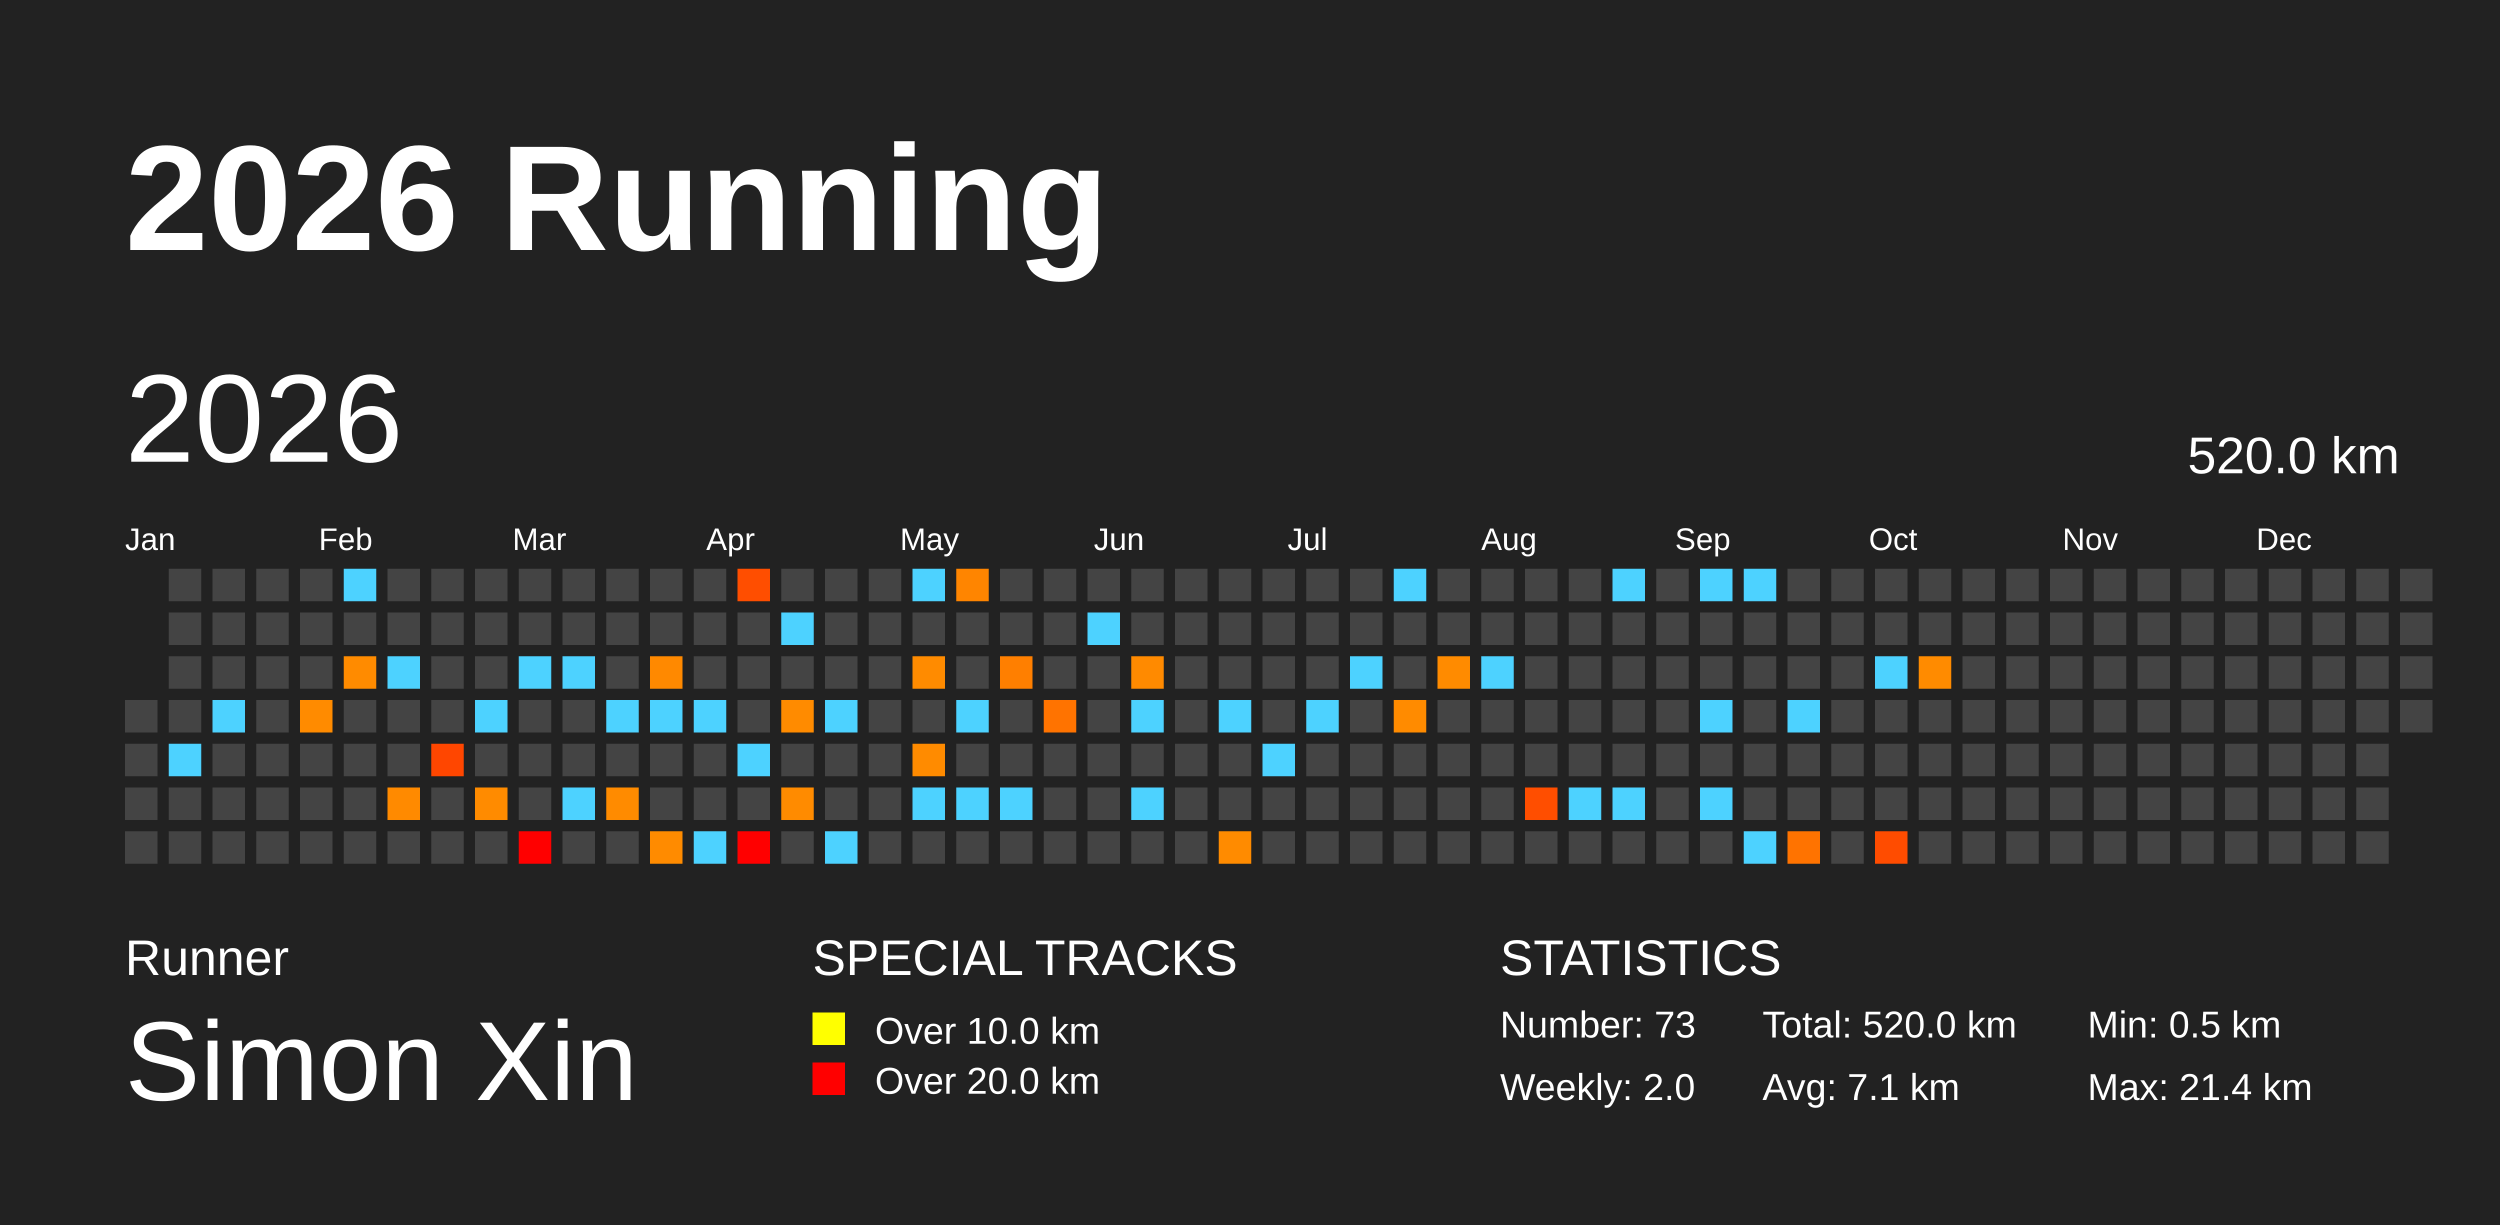
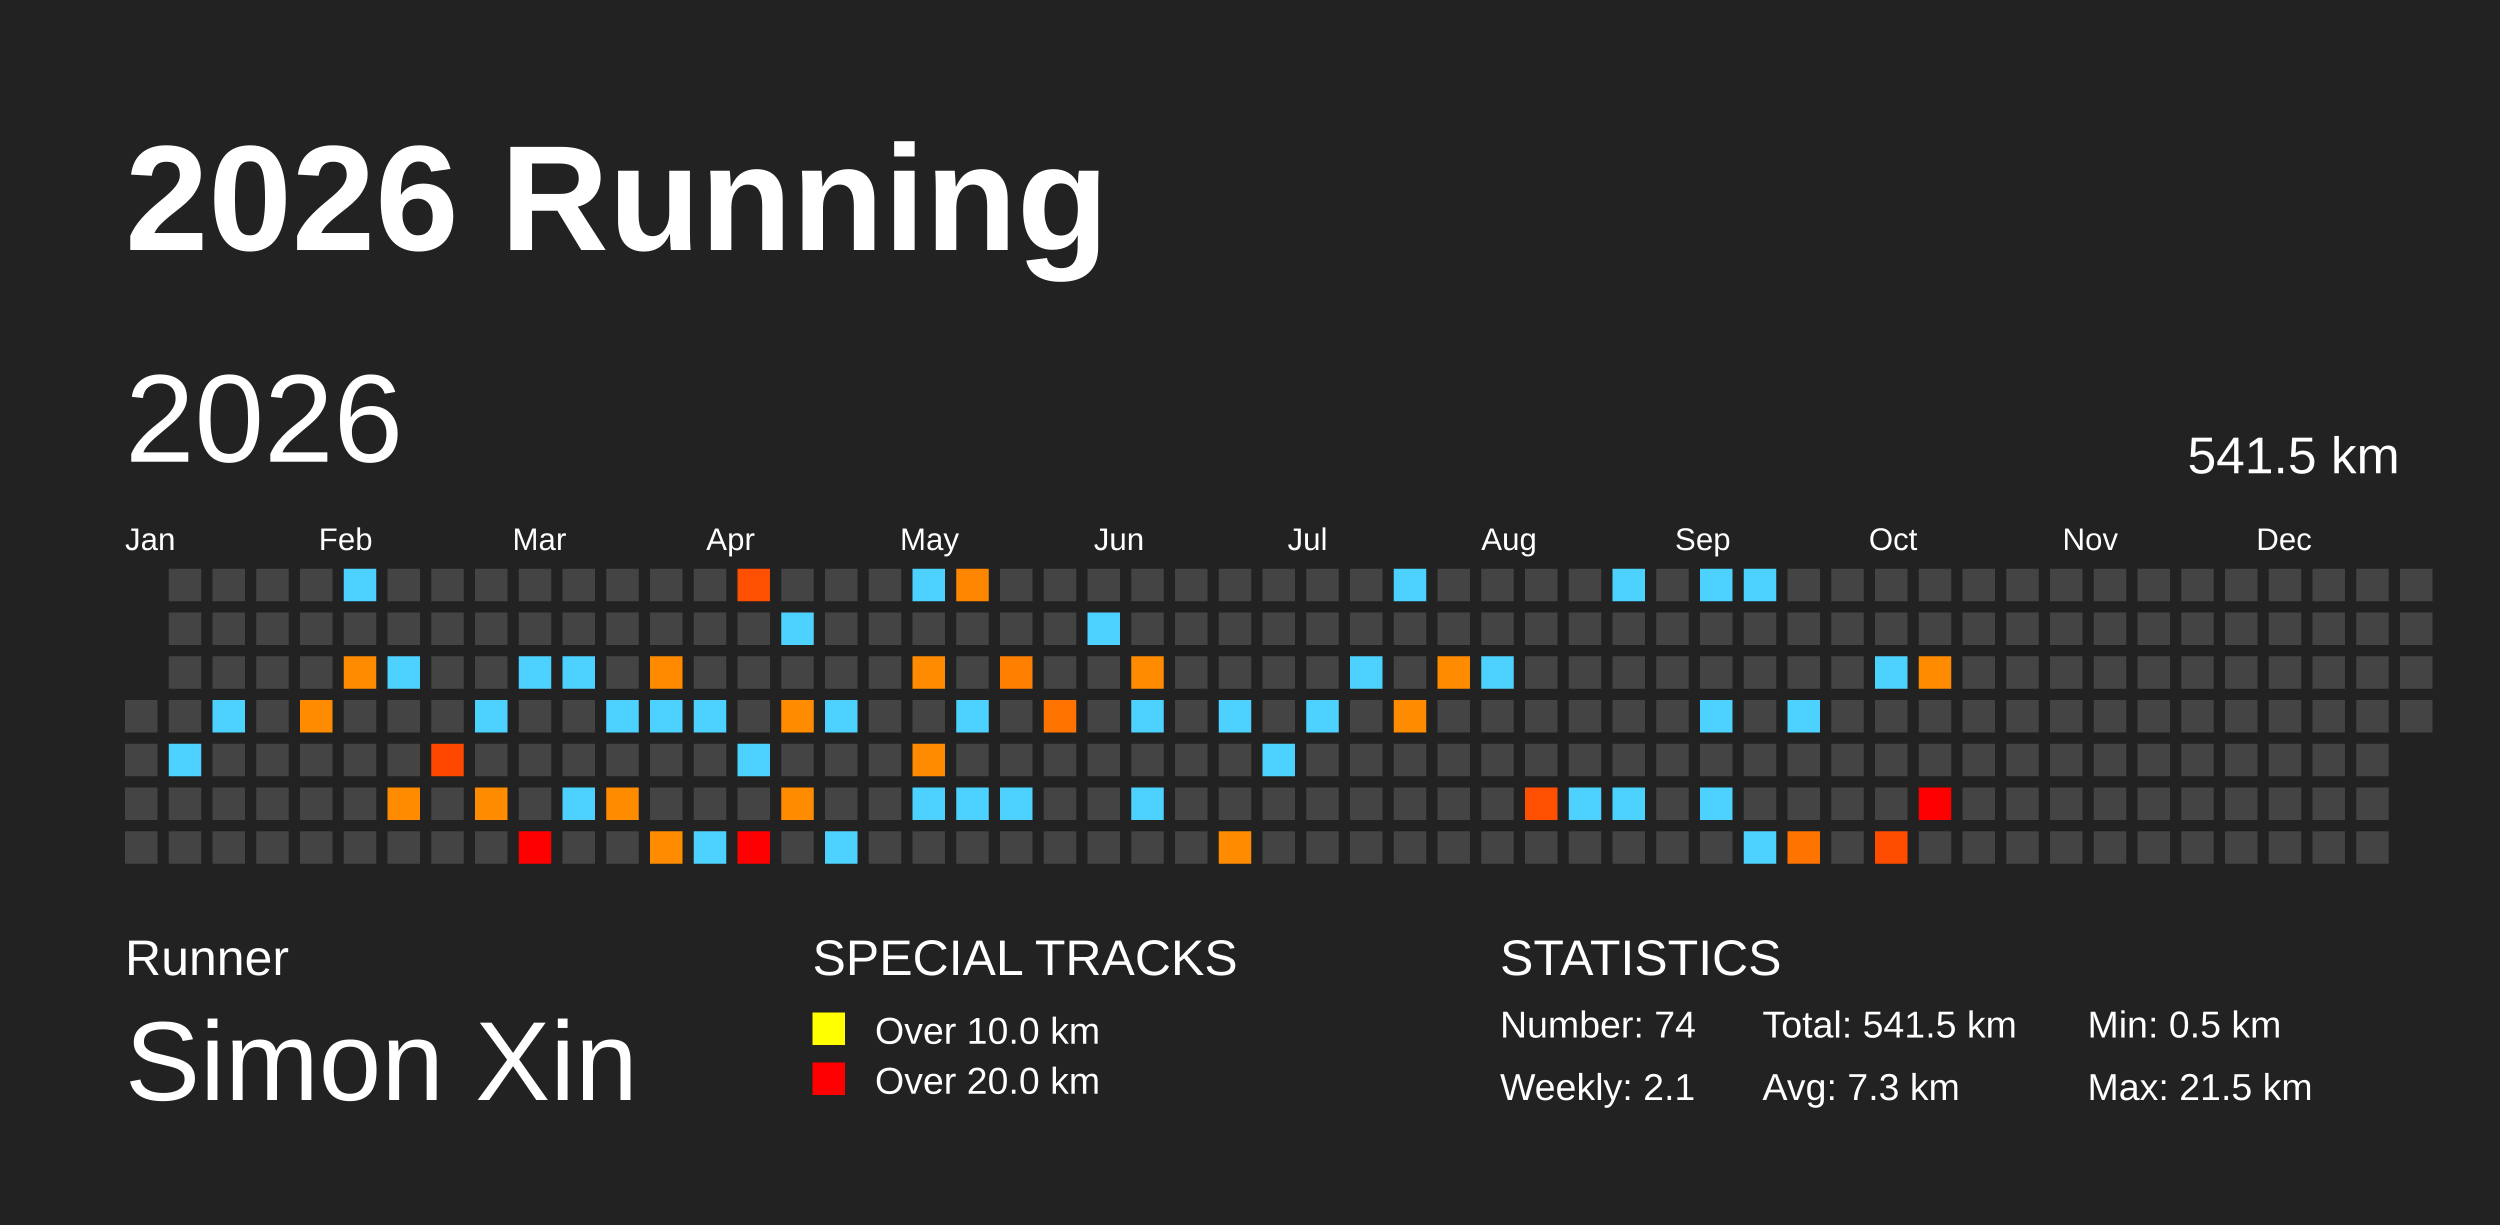
<svg xmlns="http://www.w3.org/2000/svg" baseProfile="full" height="98mm" version="1.1" viewBox="0,0,200,98" width="200mm">
  <defs />
  <rect fill="#222222" height="98" width="200" x="0" y="0" />
  <text fill="#FFFFFF" style="font-size:12px; font-family:Arial; font-weight:bold;" x="10" y="20">2026 Running</text>
  <text fill="#FFFFFF" style="font-size:4px; font-family:Arial" x="10" y="78">Runner</text>
  <text fill="#FFFFFF" style="font-size:9px; font-family:Arial" x="10" y="88">Simon Xin</text>
  <text fill="#FFFFFF" style="font-size:4px; font-family:Arial" x="65" y="78">SPECIAL TRACKS</text>
  <rect fill="yellow" height="2.6" width="2.6" x="65" y="81" />
  <text fill="#FFFFFF" style="font-size:3px; font-family:Arial" x="70" y="83.5">Over 10.0 km</text>
  <rect fill="red" height="2.6" width="2.6" x="65" y="85" />
  <text fill="#FFFFFF" style="font-size:3px; font-family:Arial" x="70" y="87.5">Over 20.0 km</text>
  <text fill="#FFFFFF" style="font-size:4px; font-family:Arial" x="120" y="78">STATISTICS</text>
-   <text fill="#FFFFFF" style="font-size:3px; font-family:Arial" x="120" y="83">Number: 73</text>
-   <text fill="#FFFFFF" style="font-size:3px; font-family:Arial" x="120" y="88">Weekly: 2.0</text>
-   <text fill="#FFFFFF" style="font-size:3px; font-family:Arial" x="141" y="83">Total: 520.0 km</text>
-   <text fill="#FFFFFF" style="font-size:3px; font-family:Arial" x="141" y="88">Avg: 7.1 km</text>
+   <text fill="#FFFFFF" style="font-size:3px; font-family:Arial" x="120" y="83">Number: 74</text>
+   <text fill="#FFFFFF" style="font-size:3px; font-family:Arial" x="120" y="88">Weekly: 2.1</text>
+   <text fill="#FFFFFF" style="font-size:3px; font-family:Arial" x="141" y="83">Total: 541.5 km</text>
+   <text fill="#FFFFFF" style="font-size:3px; font-family:Arial" x="141" y="88">Avg: 7.3 km</text>
  <text fill="#FFFFFF" style="font-size:3px; font-family:Arial" x="167" y="83">Min: 0.5 km</text>
-   <text fill="#FFFFFF" style="font-size:3px; font-family:Arial" x="167" y="88">Max: 21.4 km</text>
+   <text fill="#FFFFFF" style="font-size:3px; font-family:Arial" x="167" y="88">Max: 21.5 km</text>
  <text dominant-baseline="hanging" fill="#FFFFFF" style="font-size:10.0px; font-family:Arial;" x="10" y="30">2026</text>
-   <text dominant-baseline="hanging" fill="#FFFFFF" style="font-size:4.125px; font-family:Arial;" x="175" y="35">520.0 km</text>
+   <text dominant-baseline="hanging" fill="#FFFFFF" style="font-size:4.125px; font-family:Arial;" x="175" y="35">541.5 km</text>
  <text fill="#FFFFFF" style="font-size:2.5px; font-family:Arial" x="10.0" y="44">Jan</text>
  <text fill="#FFFFFF" style="font-size:2.5px; font-family:Arial" x="25.5" y="44">Feb</text>
  <text fill="#FFFFFF" style="font-size:2.5px; font-family:Arial" x="41.0" y="44">Mar</text>
  <text fill="#FFFFFF" style="font-size:2.5px; font-family:Arial" x="56.5" y="44">Apr</text>
  <text fill="#FFFFFF" style="font-size:2.5px; font-family:Arial" x="72.0" y="44">May</text>
  <text fill="#FFFFFF" style="font-size:2.5px; font-family:Arial" x="87.5" y="44">Jun</text>
  <text fill="#FFFFFF" style="font-size:2.5px; font-family:Arial" x="103.0" y="44">Jul</text>
  <text fill="#FFFFFF" style="font-size:2.5px; font-family:Arial" x="118.5" y="44">Aug</text>
  <text fill="#FFFFFF" style="font-size:2.5px; font-family:Arial" x="134.0" y="44">Sep</text>
  <text fill="#FFFFFF" style="font-size:2.5px; font-family:Arial" x="149.5" y="44">Oct</text>
  <text fill="#FFFFFF" style="font-size:2.5px; font-family:Arial" x="165.0" y="44">Nov</text>
  <text fill="#FFFFFF" style="font-size:2.5px; font-family:Arial" x="180.5" y="44">Dec</text>
  <rect fill="#444444" height="2.6" width="2.6" x="10.0" y="56.0" />
  <rect fill="#444444" height="2.6" width="2.6" x="10.0" y="59.5" />
  <rect fill="#444444" height="2.6" width="2.6" x="10.0" y="63.0" />
  <rect fill="#444444" height="2.6" width="2.6" x="10.0" y="66.5" />
  <rect fill="#444444" height="2.6" width="2.6" x="13.5" y="45.5" />
  <rect fill="#444444" height="2.6" width="2.6" x="13.5" y="49.0" />
  <rect fill="#444444" height="2.6" width="2.6" x="13.5" y="52.5" />
  <rect fill="#444444" height="2.6" width="2.6" x="13.5" y="56.0" />
  <rect fill="#4dd2ff" height="2.6" width="2.6" x="13.5" y="59.5" />
  <rect fill="#444444" height="2.6" width="2.6" x="13.5" y="63.0" />
  <rect fill="#444444" height="2.6" width="2.6" x="13.5" y="66.5" />
  <rect fill="#444444" height="2.6" width="2.6" x="17.0" y="45.5" />
  <rect fill="#444444" height="2.6" width="2.6" x="17.0" y="49.0" />
  <rect fill="#444444" height="2.6" width="2.6" x="17.0" y="52.5" />
  <rect fill="#4dd2ff" height="2.6" width="2.6" x="17.0" y="56.0" />
  <rect fill="#444444" height="2.6" width="2.6" x="17.0" y="59.5" />
  <rect fill="#444444" height="2.6" width="2.6" x="17.0" y="63.0" />
  <rect fill="#444444" height="2.6" width="2.6" x="17.0" y="66.5" />
  <rect fill="#444444" height="2.6" width="2.6" x="20.5" y="45.5" />
  <rect fill="#444444" height="2.6" width="2.6" x="20.5" y="49.0" />
  <rect fill="#444444" height="2.6" width="2.6" x="20.5" y="52.5" />
  <rect fill="#444444" height="2.6" width="2.6" x="20.5" y="56.0" />
  <rect fill="#444444" height="2.6" width="2.6" x="20.5" y="59.5" />
  <rect fill="#444444" height="2.6" width="2.6" x="20.5" y="63.0" />
  <rect fill="#444444" height="2.6" width="2.6" x="20.5" y="66.5" />
  <rect fill="#444444" height="2.6" width="2.6" x="24.0" y="45.5" />
  <rect fill="#444444" height="2.6" width="2.6" x="24.0" y="49.0" />
  <rect fill="#444444" height="2.6" width="2.6" x="24.0" y="52.5" />
-   <rect fill="#ff8b00" height="2.6" width="2.6" x="24.0" y="56.0" />
+   <rect fill="#ff8c00" height="2.6" width="2.6" x="24.0" y="56.0" />
  <rect fill="#444444" height="2.6" width="2.6" x="24.0" y="59.5" />
  <rect fill="#444444" height="2.6" width="2.6" x="24.0" y="63.0" />
  <rect fill="#444444" height="2.6" width="2.6" x="24.0" y="66.5" />
  <rect fill="#4dd2ff" height="2.6" width="2.6" x="27.5" y="45.5" />
  <rect fill="#444444" height="2.6" width="2.6" x="27.5" y="49.0" />
-   <rect fill="#ff8b00" height="2.6" width="2.6" x="27.5" y="52.5" />
+   <rect fill="#ff8c00" height="2.6" width="2.6" x="27.5" y="52.5" />
  <rect fill="#444444" height="2.6" width="2.6" x="27.5" y="56.0" />
  <rect fill="#444444" height="2.6" width="2.6" x="27.5" y="59.5" />
  <rect fill="#444444" height="2.6" width="2.6" x="27.5" y="63.0" />
  <rect fill="#444444" height="2.6" width="2.6" x="27.5" y="66.5" />
  <rect fill="#444444" height="2.6" width="2.6" x="31.0" y="45.5" />
  <rect fill="#444444" height="2.6" width="2.6" x="31.0" y="49.0" />
  <rect fill="#4dd2ff" height="2.6" width="2.6" x="31.0" y="52.5" />
  <rect fill="#444444" height="2.6" width="2.6" x="31.0" y="56.0" />
  <rect fill="#444444" height="2.6" width="2.6" x="31.0" y="59.5" />
-   <rect fill="#ff8a00" height="2.6" width="2.6" x="31.0" y="63.0" />
+   <rect fill="#ff8b00" height="2.6" width="2.6" x="31.0" y="63.0" />
  <rect fill="#444444" height="2.6" width="2.6" x="31.0" y="66.5" />
  <rect fill="#444444" height="2.6" width="2.6" x="34.5" y="45.5" />
  <rect fill="#444444" height="2.6" width="2.6" x="34.5" y="49.0" />
  <rect fill="#444444" height="2.6" width="2.6" x="34.5" y="52.5" />
  <rect fill="#444444" height="2.6" width="2.6" x="34.5" y="56.0" />
-   <rect fill="#ff4600" height="2.6" width="2.6" x="34.5" y="59.5" />
+   <rect fill="#ff4700" height="2.6" width="2.6" x="34.5" y="59.5" />
  <rect fill="#444444" height="2.6" width="2.6" x="34.5" y="63.0" />
  <rect fill="#444444" height="2.6" width="2.6" x="34.5" y="66.5" />
  <rect fill="#444444" height="2.6" width="2.6" x="38.0" y="45.5" />
  <rect fill="#444444" height="2.6" width="2.6" x="38.0" y="49.0" />
  <rect fill="#444444" height="2.6" width="2.6" x="38.0" y="52.5" />
  <rect fill="#4dd2ff" height="2.6" width="2.6" x="38.0" y="56.0" />
  <rect fill="#444444" height="2.6" width="2.6" x="38.0" y="59.5" />
-   <rect fill="#ff8b00" height="2.6" width="2.6" x="38.0" y="63.0" />
+   <rect fill="#ff8c00" height="2.6" width="2.6" x="38.0" y="63.0" />
  <rect fill="#444444" height="2.6" width="2.6" x="38.0" y="66.5" />
  <rect fill="#444444" height="2.6" width="2.6" x="41.5" y="45.5" />
  <rect fill="#444444" height="2.6" width="2.6" x="41.5" y="49.0" />
  <rect fill="#4dd2ff" height="2.6" width="2.6" x="41.5" y="52.5" />
  <rect fill="#444444" height="2.6" width="2.6" x="41.5" y="56.0" />
  <rect fill="#444444" height="2.6" width="2.6" x="41.5" y="59.5" />
  <rect fill="#444444" height="2.6" width="2.6" x="41.5" y="63.0" />
  <rect fill="red" height="2.6" width="2.6" x="41.5" y="66.5" />
  <rect fill="#444444" height="2.6" width="2.6" x="45.0" y="45.5" />
  <rect fill="#444444" height="2.6" width="2.6" x="45.0" y="49.0" />
  <rect fill="#4dd2ff" height="2.6" width="2.6" x="45.0" y="52.5" />
  <rect fill="#444444" height="2.6" width="2.6" x="45.0" y="56.0" />
  <rect fill="#444444" height="2.6" width="2.6" x="45.0" y="59.5" />
  <rect fill="#4dd2ff" height="2.6" width="2.6" x="45.0" y="63.0" />
  <rect fill="#444444" height="2.6" width="2.6" x="45.0" y="66.5" />
  <rect fill="#444444" height="2.6" width="2.6" x="48.5" y="45.5" />
  <rect fill="#444444" height="2.6" width="2.6" x="48.5" y="49.0" />
  <rect fill="#444444" height="2.6" width="2.6" x="48.5" y="52.5" />
  <rect fill="#4dd2ff" height="2.6" width="2.6" x="48.5" y="56.0" />
  <rect fill="#444444" height="2.6" width="2.6" x="48.5" y="59.5" />
-   <rect fill="#ff8b00" height="2.6" width="2.6" x="48.5" y="63.0" />
+   <rect fill="#ff8c00" height="2.6" width="2.6" x="48.5" y="63.0" />
  <rect fill="#444444" height="2.6" width="2.6" x="48.5" y="66.5" />
  <rect fill="#444444" height="2.6" width="2.6" x="52.0" y="45.5" />
  <rect fill="#444444" height="2.6" width="2.6" x="52.0" y="49.0" />
-   <rect fill="#ff8900" height="2.6" width="2.6" x="52.0" y="52.5" />
+   <rect fill="#ff8a00" height="2.6" width="2.6" x="52.0" y="52.5" />
  <rect fill="#4dd2ff" height="2.6" width="2.6" x="52.0" y="56.0" />
  <rect fill="#444444" height="2.6" width="2.6" x="52.0" y="59.5" />
  <rect fill="#444444" height="2.6" width="2.6" x="52.0" y="63.0" />
-   <rect fill="#ff8b00" height="2.6" width="2.6" x="52.0" y="66.5" />
+   <rect fill="#ff8c00" height="2.6" width="2.6" x="52.0" y="66.5" />
  <rect fill="#444444" height="2.6" width="2.6" x="55.5" y="45.5" />
  <rect fill="#444444" height="2.6" width="2.6" x="55.5" y="49.0" />
  <rect fill="#444444" height="2.6" width="2.6" x="55.5" y="52.5" />
  <rect fill="#4dd2ff" height="2.6" width="2.6" x="55.5" y="56.0" />
  <rect fill="#444444" height="2.6" width="2.6" x="55.5" y="59.5" />
  <rect fill="#444444" height="2.6" width="2.6" x="55.5" y="63.0" />
  <rect fill="#4dd2ff" height="2.6" width="2.6" x="55.5" y="66.5" />
-   <rect fill="#ff4e00" height="2.6" width="2.6" x="59.0" y="45.5" />
+   <rect fill="#ff4f00" height="2.6" width="2.6" x="59.0" y="45.5" />
  <rect fill="#444444" height="2.6" width="2.6" x="59.0" y="49.0" />
  <rect fill="#444444" height="2.6" width="2.6" x="59.0" y="52.5" />
  <rect fill="#444444" height="2.6" width="2.6" x="59.0" y="56.0" />
  <rect fill="#4dd2ff" height="2.6" width="2.6" x="59.0" y="59.5" />
  <rect fill="#444444" height="2.6" width="2.6" x="59.0" y="63.0" />
  <rect fill="red" height="2.6" width="2.6" x="59.0" y="66.5" />
  <rect fill="#444444" height="2.6" width="2.6" x="62.5" y="45.5" />
  <rect fill="#4dd2ff" height="2.6" width="2.6" x="62.5" y="49.0" />
  <rect fill="#444444" height="2.6" width="2.6" x="62.5" y="52.5" />
-   <rect fill="#ff8b00" height="2.6" width="2.6" x="62.5" y="56.0" />
+   <rect fill="#ff8c00" height="2.6" width="2.6" x="62.5" y="56.0" />
  <rect fill="#444444" height="2.6" width="2.6" x="62.5" y="59.5" />
-   <rect fill="#ff8b00" height="2.6" width="2.6" x="62.5" y="63.0" />
+   <rect fill="#ff8c00" height="2.6" width="2.6" x="62.5" y="63.0" />
  <rect fill="#444444" height="2.6" width="2.6" x="62.5" y="66.5" />
  <rect fill="#444444" height="2.6" width="2.6" x="66.0" y="45.5" />
  <rect fill="#444444" height="2.6" width="2.6" x="66.0" y="49.0" />
  <rect fill="#444444" height="2.6" width="2.6" x="66.0" y="52.5" />
  <rect fill="#4dd2ff" height="2.6" width="2.6" x="66.0" y="56.0" />
  <rect fill="#444444" height="2.6" width="2.6" x="66.0" y="59.5" />
  <rect fill="#444444" height="2.6" width="2.6" x="66.0" y="63.0" />
  <rect fill="#4dd2ff" height="2.6" width="2.6" x="66.0" y="66.5" />
  <rect fill="#444444" height="2.6" width="2.6" x="69.5" y="45.5" />
  <rect fill="#444444" height="2.6" width="2.6" x="69.5" y="49.0" />
  <rect fill="#444444" height="2.6" width="2.6" x="69.5" y="52.5" />
  <rect fill="#444444" height="2.6" width="2.6" x="69.5" y="56.0" />
  <rect fill="#444444" height="2.6" width="2.6" x="69.5" y="59.5" />
  <rect fill="#444444" height="2.6" width="2.6" x="69.5" y="63.0" />
  <rect fill="#444444" height="2.6" width="2.6" x="69.5" y="66.5" />
  <rect fill="#4dd2ff" height="2.6" width="2.6" x="73.0" y="45.5" />
  <rect fill="#444444" height="2.6" width="2.6" x="73.0" y="49.0" />
-   <rect fill="#ff8b00" height="2.6" width="2.6" x="73.0" y="52.5" />
+   <rect fill="#ff8c00" height="2.6" width="2.6" x="73.0" y="52.5" />
  <rect fill="#444444" height="2.6" width="2.6" x="73.0" y="56.0" />
-   <rect fill="#ff8b00" height="2.6" width="2.6" x="73.0" y="59.5" />
+   <rect fill="#ff8c00" height="2.6" width="2.6" x="73.0" y="59.5" />
  <rect fill="#4dd2ff" height="2.6" width="2.6" x="73.0" y="63.0" />
  <rect fill="#444444" height="2.6" width="2.6" x="73.0" y="66.5" />
-   <rect fill="#ff8500" height="2.6" width="2.6" x="76.5" y="45.5" />
+   <rect fill="#ff8600" height="2.6" width="2.6" x="76.5" y="45.5" />
  <rect fill="#444444" height="2.6" width="2.6" x="76.5" y="49.0" />
  <rect fill="#444444" height="2.6" width="2.6" x="76.5" y="52.5" />
  <rect fill="#4dd2ff" height="2.6" width="2.6" x="76.5" y="56.0" />
  <rect fill="#444444" height="2.6" width="2.6" x="76.5" y="59.5" />
  <rect fill="#4dd2ff" height="2.6" width="2.6" x="76.5" y="63.0" />
  <rect fill="#444444" height="2.6" width="2.6" x="76.5" y="66.5" />
  <rect fill="#444444" height="2.6" width="2.6" x="80.0" y="45.5" />
  <rect fill="#444444" height="2.6" width="2.6" x="80.0" y="49.0" />
-   <rect fill="#ff7f00" height="2.6" width="2.6" x="80.0" y="52.5" />
+   <rect fill="#ff8000" height="2.6" width="2.6" x="80.0" y="52.5" />
  <rect fill="#444444" height="2.6" width="2.6" x="80.0" y="56.0" />
  <rect fill="#444444" height="2.6" width="2.6" x="80.0" y="59.5" />
  <rect fill="#4dd2ff" height="2.6" width="2.6" x="80.0" y="63.0" />
  <rect fill="#444444" height="2.6" width="2.6" x="80.0" y="66.5" />
  <rect fill="#444444" height="2.6" width="2.6" x="83.5" y="45.5" />
  <rect fill="#444444" height="2.6" width="2.6" x="83.5" y="49.0" />
  <rect fill="#444444" height="2.6" width="2.6" x="83.5" y="52.5" />
-   <rect fill="#ff7300" height="2.6" width="2.6" x="83.5" y="56.0" />
+   <rect fill="#ff7400" height="2.6" width="2.6" x="83.5" y="56.0" />
  <rect fill="#444444" height="2.6" width="2.6" x="83.5" y="59.5" />
  <rect fill="#444444" height="2.6" width="2.6" x="83.5" y="63.0" />
  <rect fill="#444444" height="2.6" width="2.6" x="83.5" y="66.5" />
  <rect fill="#444444" height="2.6" width="2.6" x="87.0" y="45.5" />
  <rect fill="#4dd2ff" height="2.6" width="2.6" x="87.0" y="49.0" />
  <rect fill="#444444" height="2.6" width="2.6" x="87.0" y="52.5" />
  <rect fill="#444444" height="2.6" width="2.6" x="87.0" y="56.0" />
  <rect fill="#444444" height="2.6" width="2.6" x="87.0" y="59.5" />
  <rect fill="#444444" height="2.6" width="2.6" x="87.0" y="63.0" />
  <rect fill="#444444" height="2.6" width="2.6" x="87.0" y="66.5" />
  <rect fill="#444444" height="2.6" width="2.6" x="90.5" y="45.5" />
  <rect fill="#444444" height="2.6" width="2.6" x="90.5" y="49.0" />
-   <rect fill="#ff8a00" height="2.6" width="2.6" x="90.5" y="52.5" />
+   <rect fill="#ff8b00" height="2.6" width="2.6" x="90.5" y="52.5" />
  <rect fill="#4dd2ff" height="2.6" width="2.6" x="90.5" y="56.0" />
  <rect fill="#444444" height="2.6" width="2.6" x="90.5" y="59.5" />
  <rect fill="#4dd2ff" height="2.6" width="2.6" x="90.5" y="63.0" />
  <rect fill="#444444" height="2.6" width="2.6" x="90.5" y="66.5" />
  <rect fill="#444444" height="2.6" width="2.6" x="94.0" y="45.5" />
  <rect fill="#444444" height="2.6" width="2.6" x="94.0" y="49.0" />
  <rect fill="#444444" height="2.6" width="2.6" x="94.0" y="52.5" />
  <rect fill="#444444" height="2.6" width="2.6" x="94.0" y="56.0" />
  <rect fill="#444444" height="2.6" width="2.6" x="94.0" y="59.5" />
  <rect fill="#444444" height="2.6" width="2.6" x="94.0" y="63.0" />
  <rect fill="#444444" height="2.6" width="2.6" x="94.0" y="66.5" />
  <rect fill="#444444" height="2.6" width="2.6" x="97.5" y="45.5" />
  <rect fill="#444444" height="2.6" width="2.6" x="97.5" y="49.0" />
  <rect fill="#444444" height="2.6" width="2.6" x="97.5" y="52.5" />
  <rect fill="#4dd2ff" height="2.6" width="2.6" x="97.5" y="56.0" />
  <rect fill="#444444" height="2.6" width="2.6" x="97.5" y="59.5" />
  <rect fill="#444444" height="2.6" width="2.6" x="97.5" y="63.0" />
-   <rect fill="#ff8b00" height="2.6" width="2.6" x="97.5" y="66.5" />
+   <rect fill="#ff8c00" height="2.6" width="2.6" x="97.5" y="66.5" />
  <rect fill="#444444" height="2.6" width="2.6" x="101.0" y="45.5" />
  <rect fill="#444444" height="2.6" width="2.6" x="101.0" y="49.0" />
  <rect fill="#444444" height="2.6" width="2.6" x="101.0" y="52.5" />
  <rect fill="#444444" height="2.6" width="2.6" x="101.0" y="56.0" />
  <rect fill="#4dd2ff" height="2.6" width="2.6" x="101.0" y="59.5" />
  <rect fill="#444444" height="2.6" width="2.6" x="101.0" y="63.0" />
  <rect fill="#444444" height="2.6" width="2.6" x="101.0" y="66.5" />
  <rect fill="#444444" height="2.6" width="2.6" x="104.5" y="45.5" />
  <rect fill="#444444" height="2.6" width="2.6" x="104.5" y="49.0" />
  <rect fill="#444444" height="2.6" width="2.6" x="104.5" y="52.5" />
  <rect fill="#4dd2ff" height="2.6" width="2.6" x="104.5" y="56.0" />
  <rect fill="#444444" height="2.6" width="2.6" x="104.5" y="59.5" />
  <rect fill="#444444" height="2.6" width="2.6" x="104.5" y="63.0" />
  <rect fill="#444444" height="2.6" width="2.6" x="104.5" y="66.5" />
  <rect fill="#444444" height="2.6" width="2.6" x="108.0" y="45.5" />
  <rect fill="#444444" height="2.6" width="2.6" x="108.0" y="49.0" />
  <rect fill="#4dd2ff" height="2.6" width="2.6" x="108.0" y="52.5" />
  <rect fill="#444444" height="2.6" width="2.6" x="108.0" y="56.0" />
  <rect fill="#444444" height="2.6" width="2.6" x="108.0" y="59.5" />
  <rect fill="#444444" height="2.6" width="2.6" x="108.0" y="63.0" />
  <rect fill="#444444" height="2.6" width="2.6" x="108.0" y="66.5" />
  <rect fill="#4dd2ff" height="2.6" width="2.6" x="111.5" y="45.5" />
  <rect fill="#444444" height="2.6" width="2.6" x="111.5" y="49.0" />
  <rect fill="#444444" height="2.6" width="2.6" x="111.5" y="52.5" />
-   <rect fill="#ff8b00" height="2.6" width="2.6" x="111.5" y="56.0" />
+   <rect fill="#ff8c00" height="2.6" width="2.6" x="111.5" y="56.0" />
  <rect fill="#444444" height="2.6" width="2.6" x="111.5" y="59.5" />
  <rect fill="#444444" height="2.6" width="2.6" x="111.5" y="63.0" />
  <rect fill="#444444" height="2.6" width="2.6" x="111.5" y="66.5" />
  <rect fill="#444444" height="2.6" width="2.6" x="115.0" y="45.5" />
  <rect fill="#444444" height="2.6" width="2.6" x="115.0" y="49.0" />
-   <rect fill="#ff8b00" height="2.6" width="2.6" x="115.0" y="52.5" />
+   <rect fill="#ff8c00" height="2.6" width="2.6" x="115.0" y="52.5" />
  <rect fill="#444444" height="2.6" width="2.6" x="115.0" y="56.0" />
  <rect fill="#444444" height="2.6" width="2.6" x="115.0" y="59.5" />
  <rect fill="#444444" height="2.6" width="2.6" x="115.0" y="63.0" />
  <rect fill="#444444" height="2.6" width="2.6" x="115.0" y="66.5" />
  <rect fill="#444444" height="2.6" width="2.6" x="118.5" y="45.5" />
  <rect fill="#444444" height="2.6" width="2.6" x="118.5" y="49.0" />
  <rect fill="#4dd2ff" height="2.6" width="2.6" x="118.5" y="52.5" />
  <rect fill="#444444" height="2.6" width="2.6" x="118.5" y="56.0" />
  <rect fill="#444444" height="2.6" width="2.6" x="118.5" y="59.5" />
  <rect fill="#444444" height="2.6" width="2.6" x="118.5" y="63.0" />
  <rect fill="#444444" height="2.6" width="2.6" x="118.5" y="66.5" />
  <rect fill="#444444" height="2.6" width="2.6" x="122.0" y="45.5" />
  <rect fill="#444444" height="2.6" width="2.6" x="122.0" y="49.0" />
  <rect fill="#444444" height="2.6" width="2.6" x="122.0" y="52.5" />
  <rect fill="#444444" height="2.6" width="2.6" x="122.0" y="56.0" />
  <rect fill="#444444" height="2.6" width="2.6" x="122.0" y="59.5" />
-   <rect fill="#ff4e00" height="2.6" width="2.6" x="122.0" y="63.0" />
+   <rect fill="#ff4f00" height="2.6" width="2.6" x="122.0" y="63.0" />
  <rect fill="#444444" height="2.6" width="2.6" x="122.0" y="66.5" />
  <rect fill="#444444" height="2.6" width="2.6" x="125.5" y="45.5" />
  <rect fill="#444444" height="2.6" width="2.6" x="125.5" y="49.0" />
  <rect fill="#444444" height="2.6" width="2.6" x="125.5" y="52.5" />
  <rect fill="#444444" height="2.6" width="2.6" x="125.5" y="56.0" />
  <rect fill="#444444" height="2.6" width="2.6" x="125.5" y="59.5" />
  <rect fill="#4dd2ff" height="2.6" width="2.6" x="125.5" y="63.0" />
  <rect fill="#444444" height="2.6" width="2.6" x="125.5" y="66.5" />
  <rect fill="#4dd2ff" height="2.6" width="2.6" x="129.0" y="45.5" />
  <rect fill="#444444" height="2.6" width="2.6" x="129.0" y="49.0" />
  <rect fill="#444444" height="2.6" width="2.6" x="129.0" y="52.5" />
  <rect fill="#444444" height="2.6" width="2.6" x="129.0" y="56.0" />
  <rect fill="#444444" height="2.6" width="2.6" x="129.0" y="59.5" />
  <rect fill="#4dd2ff" height="2.6" width="2.6" x="129.0" y="63.0" />
  <rect fill="#444444" height="2.6" width="2.6" x="129.0" y="66.5" />
  <rect fill="#444444" height="2.6" width="2.6" x="132.5" y="45.5" />
  <rect fill="#444444" height="2.6" width="2.6" x="132.5" y="49.0" />
  <rect fill="#444444" height="2.6" width="2.6" x="132.5" y="52.5" />
  <rect fill="#444444" height="2.6" width="2.6" x="132.5" y="56.0" />
  <rect fill="#444444" height="2.6" width="2.6" x="132.5" y="59.5" />
  <rect fill="#444444" height="2.6" width="2.6" x="132.5" y="63.0" />
  <rect fill="#444444" height="2.6" width="2.6" x="132.5" y="66.5" />
  <rect fill="#4dd2ff" height="2.6" width="2.6" x="136.0" y="45.5" />
  <rect fill="#444444" height="2.6" width="2.6" x="136.0" y="49.0" />
  <rect fill="#444444" height="2.6" width="2.6" x="136.0" y="52.5" />
  <rect fill="#4dd2ff" height="2.6" width="2.6" x="136.0" y="56.0" />
  <rect fill="#444444" height="2.6" width="2.6" x="136.0" y="59.5" />
  <rect fill="#4dd2ff" height="2.6" width="2.6" x="136.0" y="63.0" />
  <rect fill="#444444" height="2.6" width="2.6" x="136.0" y="66.5" />
  <rect fill="#4dd2ff" height="2.6" width="2.6" x="139.5" y="45.5" />
  <rect fill="#444444" height="2.6" width="2.6" x="139.5" y="49.0" />
  <rect fill="#444444" height="2.6" width="2.6" x="139.5" y="52.5" />
  <rect fill="#444444" height="2.6" width="2.6" x="139.5" y="56.0" />
  <rect fill="#444444" height="2.6" width="2.6" x="139.5" y="59.5" />
  <rect fill="#444444" height="2.6" width="2.6" x="139.5" y="63.0" />
  <rect fill="#4dd2ff" height="2.6" width="2.6" x="139.5" y="66.5" />
  <rect fill="#444444" height="2.6" width="2.6" x="143.0" y="45.5" />
  <rect fill="#444444" height="2.6" width="2.6" x="143.0" y="49.0" />
  <rect fill="#444444" height="2.6" width="2.6" x="143.0" y="52.5" />
  <rect fill="#4dd2ff" height="2.6" width="2.6" x="143.0" y="56.0" />
  <rect fill="#444444" height="2.6" width="2.6" x="143.0" y="59.5" />
  <rect fill="#444444" height="2.6" width="2.6" x="143.0" y="63.0" />
-   <rect fill="#ff7300" height="2.6" width="2.6" x="143.0" y="66.5" />
+   <rect fill="#ff7400" height="2.6" width="2.6" x="143.0" y="66.5" />
  <rect fill="#444444" height="2.6" width="2.6" x="146.5" y="45.5" />
  <rect fill="#444444" height="2.6" width="2.6" x="146.5" y="49.0" />
  <rect fill="#444444" height="2.6" width="2.6" x="146.5" y="52.5" />
  <rect fill="#444444" height="2.6" width="2.6" x="146.5" y="56.0" />
  <rect fill="#444444" height="2.6" width="2.6" x="146.5" y="59.5" />
  <rect fill="#444444" height="2.6" width="2.6" x="146.5" y="63.0" />
  <rect fill="#444444" height="2.6" width="2.6" x="146.5" y="66.5" />
  <rect fill="#444444" height="2.6" width="2.6" x="150.0" y="45.5" />
  <rect fill="#444444" height="2.6" width="2.6" x="150.0" y="49.0" />
  <rect fill="#4dd2ff" height="2.6" width="2.6" x="150.0" y="52.5" />
  <rect fill="#444444" height="2.6" width="2.6" x="150.0" y="56.0" />
  <rect fill="#444444" height="2.6" width="2.6" x="150.0" y="59.5" />
  <rect fill="#444444" height="2.6" width="2.6" x="150.0" y="63.0" />
-   <rect fill="#ff4c00" height="2.6" width="2.6" x="150.0" y="66.5" />
+   <rect fill="#ff4d00" height="2.6" width="2.6" x="150.0" y="66.5" />
  <rect fill="#444444" height="2.6" width="2.6" x="153.5" y="45.5" />
  <rect fill="#444444" height="2.6" width="2.6" x="153.5" y="49.0" />
-   <rect fill="#ff8b00" height="2.6" width="2.6" x="153.5" y="52.5" />
+   <rect fill="#ff8c00" height="2.6" width="2.6" x="153.5" y="52.5" />
  <rect fill="#444444" height="2.6" width="2.6" x="153.5" y="56.0" />
  <rect fill="#444444" height="2.6" width="2.6" x="153.5" y="59.5" />
-   <rect fill="#444444" height="2.6" width="2.6" x="153.5" y="63.0" />
+   <rect fill="red" height="2.6" width="2.6" x="153.5" y="63.0" />
  <rect fill="#444444" height="2.6" width="2.6" x="153.5" y="66.5" />
  <rect fill="#444444" height="2.6" width="2.6" x="157.0" y="45.5" />
  <rect fill="#444444" height="2.6" width="2.6" x="157.0" y="49.0" />
  <rect fill="#444444" height="2.6" width="2.6" x="157.0" y="52.5" />
  <rect fill="#444444" height="2.6" width="2.6" x="157.0" y="56.0" />
  <rect fill="#444444" height="2.6" width="2.6" x="157.0" y="59.5" />
  <rect fill="#444444" height="2.6" width="2.6" x="157.0" y="63.0" />
  <rect fill="#444444" height="2.6" width="2.6" x="157.0" y="66.5" />
  <rect fill="#444444" height="2.6" width="2.6" x="160.5" y="45.5" />
  <rect fill="#444444" height="2.6" width="2.6" x="160.5" y="49.0" />
  <rect fill="#444444" height="2.6" width="2.6" x="160.5" y="52.5" />
  <rect fill="#444444" height="2.6" width="2.6" x="160.5" y="56.0" />
  <rect fill="#444444" height="2.6" width="2.6" x="160.5" y="59.5" />
  <rect fill="#444444" height="2.6" width="2.6" x="160.5" y="63.0" />
  <rect fill="#444444" height="2.6" width="2.6" x="160.5" y="66.5" />
  <rect fill="#444444" height="2.6" width="2.6" x="164.0" y="45.5" />
  <rect fill="#444444" height="2.6" width="2.6" x="164.0" y="49.0" />
  <rect fill="#444444" height="2.6" width="2.6" x="164.0" y="52.5" />
  <rect fill="#444444" height="2.6" width="2.6" x="164.0" y="56.0" />
  <rect fill="#444444" height="2.6" width="2.6" x="164.0" y="59.5" />
  <rect fill="#444444" height="2.6" width="2.6" x="164.0" y="63.0" />
  <rect fill="#444444" height="2.6" width="2.6" x="164.0" y="66.5" />
  <rect fill="#444444" height="2.6" width="2.6" x="167.5" y="45.5" />
  <rect fill="#444444" height="2.6" width="2.6" x="167.5" y="49.0" />
  <rect fill="#444444" height="2.6" width="2.6" x="167.5" y="52.5" />
  <rect fill="#444444" height="2.6" width="2.6" x="167.5" y="56.0" />
  <rect fill="#444444" height="2.6" width="2.6" x="167.5" y="59.5" />
  <rect fill="#444444" height="2.6" width="2.6" x="167.5" y="63.0" />
  <rect fill="#444444" height="2.6" width="2.6" x="167.5" y="66.5" />
  <rect fill="#444444" height="2.6" width="2.6" x="171.0" y="45.5" />
  <rect fill="#444444" height="2.6" width="2.6" x="171.0" y="49.0" />
  <rect fill="#444444" height="2.6" width="2.6" x="171.0" y="52.5" />
  <rect fill="#444444" height="2.6" width="2.6" x="171.0" y="56.0" />
  <rect fill="#444444" height="2.6" width="2.6" x="171.0" y="59.5" />
  <rect fill="#444444" height="2.6" width="2.6" x="171.0" y="63.0" />
  <rect fill="#444444" height="2.6" width="2.6" x="171.0" y="66.5" />
  <rect fill="#444444" height="2.6" width="2.6" x="174.5" y="45.5" />
  <rect fill="#444444" height="2.6" width="2.6" x="174.5" y="49.0" />
  <rect fill="#444444" height="2.6" width="2.6" x="174.5" y="52.5" />
  <rect fill="#444444" height="2.6" width="2.6" x="174.5" y="56.0" />
  <rect fill="#444444" height="2.6" width="2.6" x="174.5" y="59.5" />
  <rect fill="#444444" height="2.6" width="2.6" x="174.5" y="63.0" />
  <rect fill="#444444" height="2.6" width="2.6" x="174.5" y="66.5" />
  <rect fill="#444444" height="2.6" width="2.6" x="178.0" y="45.5" />
  <rect fill="#444444" height="2.6" width="2.6" x="178.0" y="49.0" />
  <rect fill="#444444" height="2.6" width="2.6" x="178.0" y="52.5" />
  <rect fill="#444444" height="2.6" width="2.6" x="178.0" y="56.0" />
  <rect fill="#444444" height="2.6" width="2.6" x="178.0" y="59.5" />
  <rect fill="#444444" height="2.6" width="2.6" x="178.0" y="63.0" />
  <rect fill="#444444" height="2.6" width="2.6" x="178.0" y="66.5" />
  <rect fill="#444444" height="2.6" width="2.6" x="181.5" y="45.5" />
  <rect fill="#444444" height="2.6" width="2.6" x="181.5" y="49.0" />
  <rect fill="#444444" height="2.6" width="2.6" x="181.5" y="52.5" />
  <rect fill="#444444" height="2.6" width="2.6" x="181.5" y="56.0" />
  <rect fill="#444444" height="2.6" width="2.6" x="181.5" y="59.5" />
  <rect fill="#444444" height="2.6" width="2.6" x="181.5" y="63.0" />
  <rect fill="#444444" height="2.6" width="2.6" x="181.5" y="66.5" />
  <rect fill="#444444" height="2.6" width="2.6" x="185.0" y="45.5" />
  <rect fill="#444444" height="2.6" width="2.6" x="185.0" y="49.0" />
  <rect fill="#444444" height="2.6" width="2.6" x="185.0" y="52.5" />
  <rect fill="#444444" height="2.6" width="2.6" x="185.0" y="56.0" />
  <rect fill="#444444" height="2.6" width="2.6" x="185.0" y="59.5" />
  <rect fill="#444444" height="2.6" width="2.6" x="185.0" y="63.0" />
  <rect fill="#444444" height="2.6" width="2.6" x="185.0" y="66.5" />
  <rect fill="#444444" height="2.6" width="2.6" x="188.5" y="45.5" />
  <rect fill="#444444" height="2.6" width="2.6" x="188.5" y="49.0" />
  <rect fill="#444444" height="2.6" width="2.6" x="188.5" y="52.5" />
  <rect fill="#444444" height="2.6" width="2.6" x="188.5" y="56.0" />
  <rect fill="#444444" height="2.6" width="2.6" x="188.5" y="59.5" />
  <rect fill="#444444" height="2.6" width="2.6" x="188.5" y="63.0" />
  <rect fill="#444444" height="2.6" width="2.6" x="188.5" y="66.5" />
  <rect fill="#444444" height="2.6" width="2.6" x="192.0" y="45.5" />
  <rect fill="#444444" height="2.6" width="2.6" x="192.0" y="49.0" />
  <rect fill="#444444" height="2.6" width="2.6" x="192.0" y="52.5" />
  <rect fill="#444444" height="2.6" width="2.6" x="192.0" y="56.0" />
</svg>
